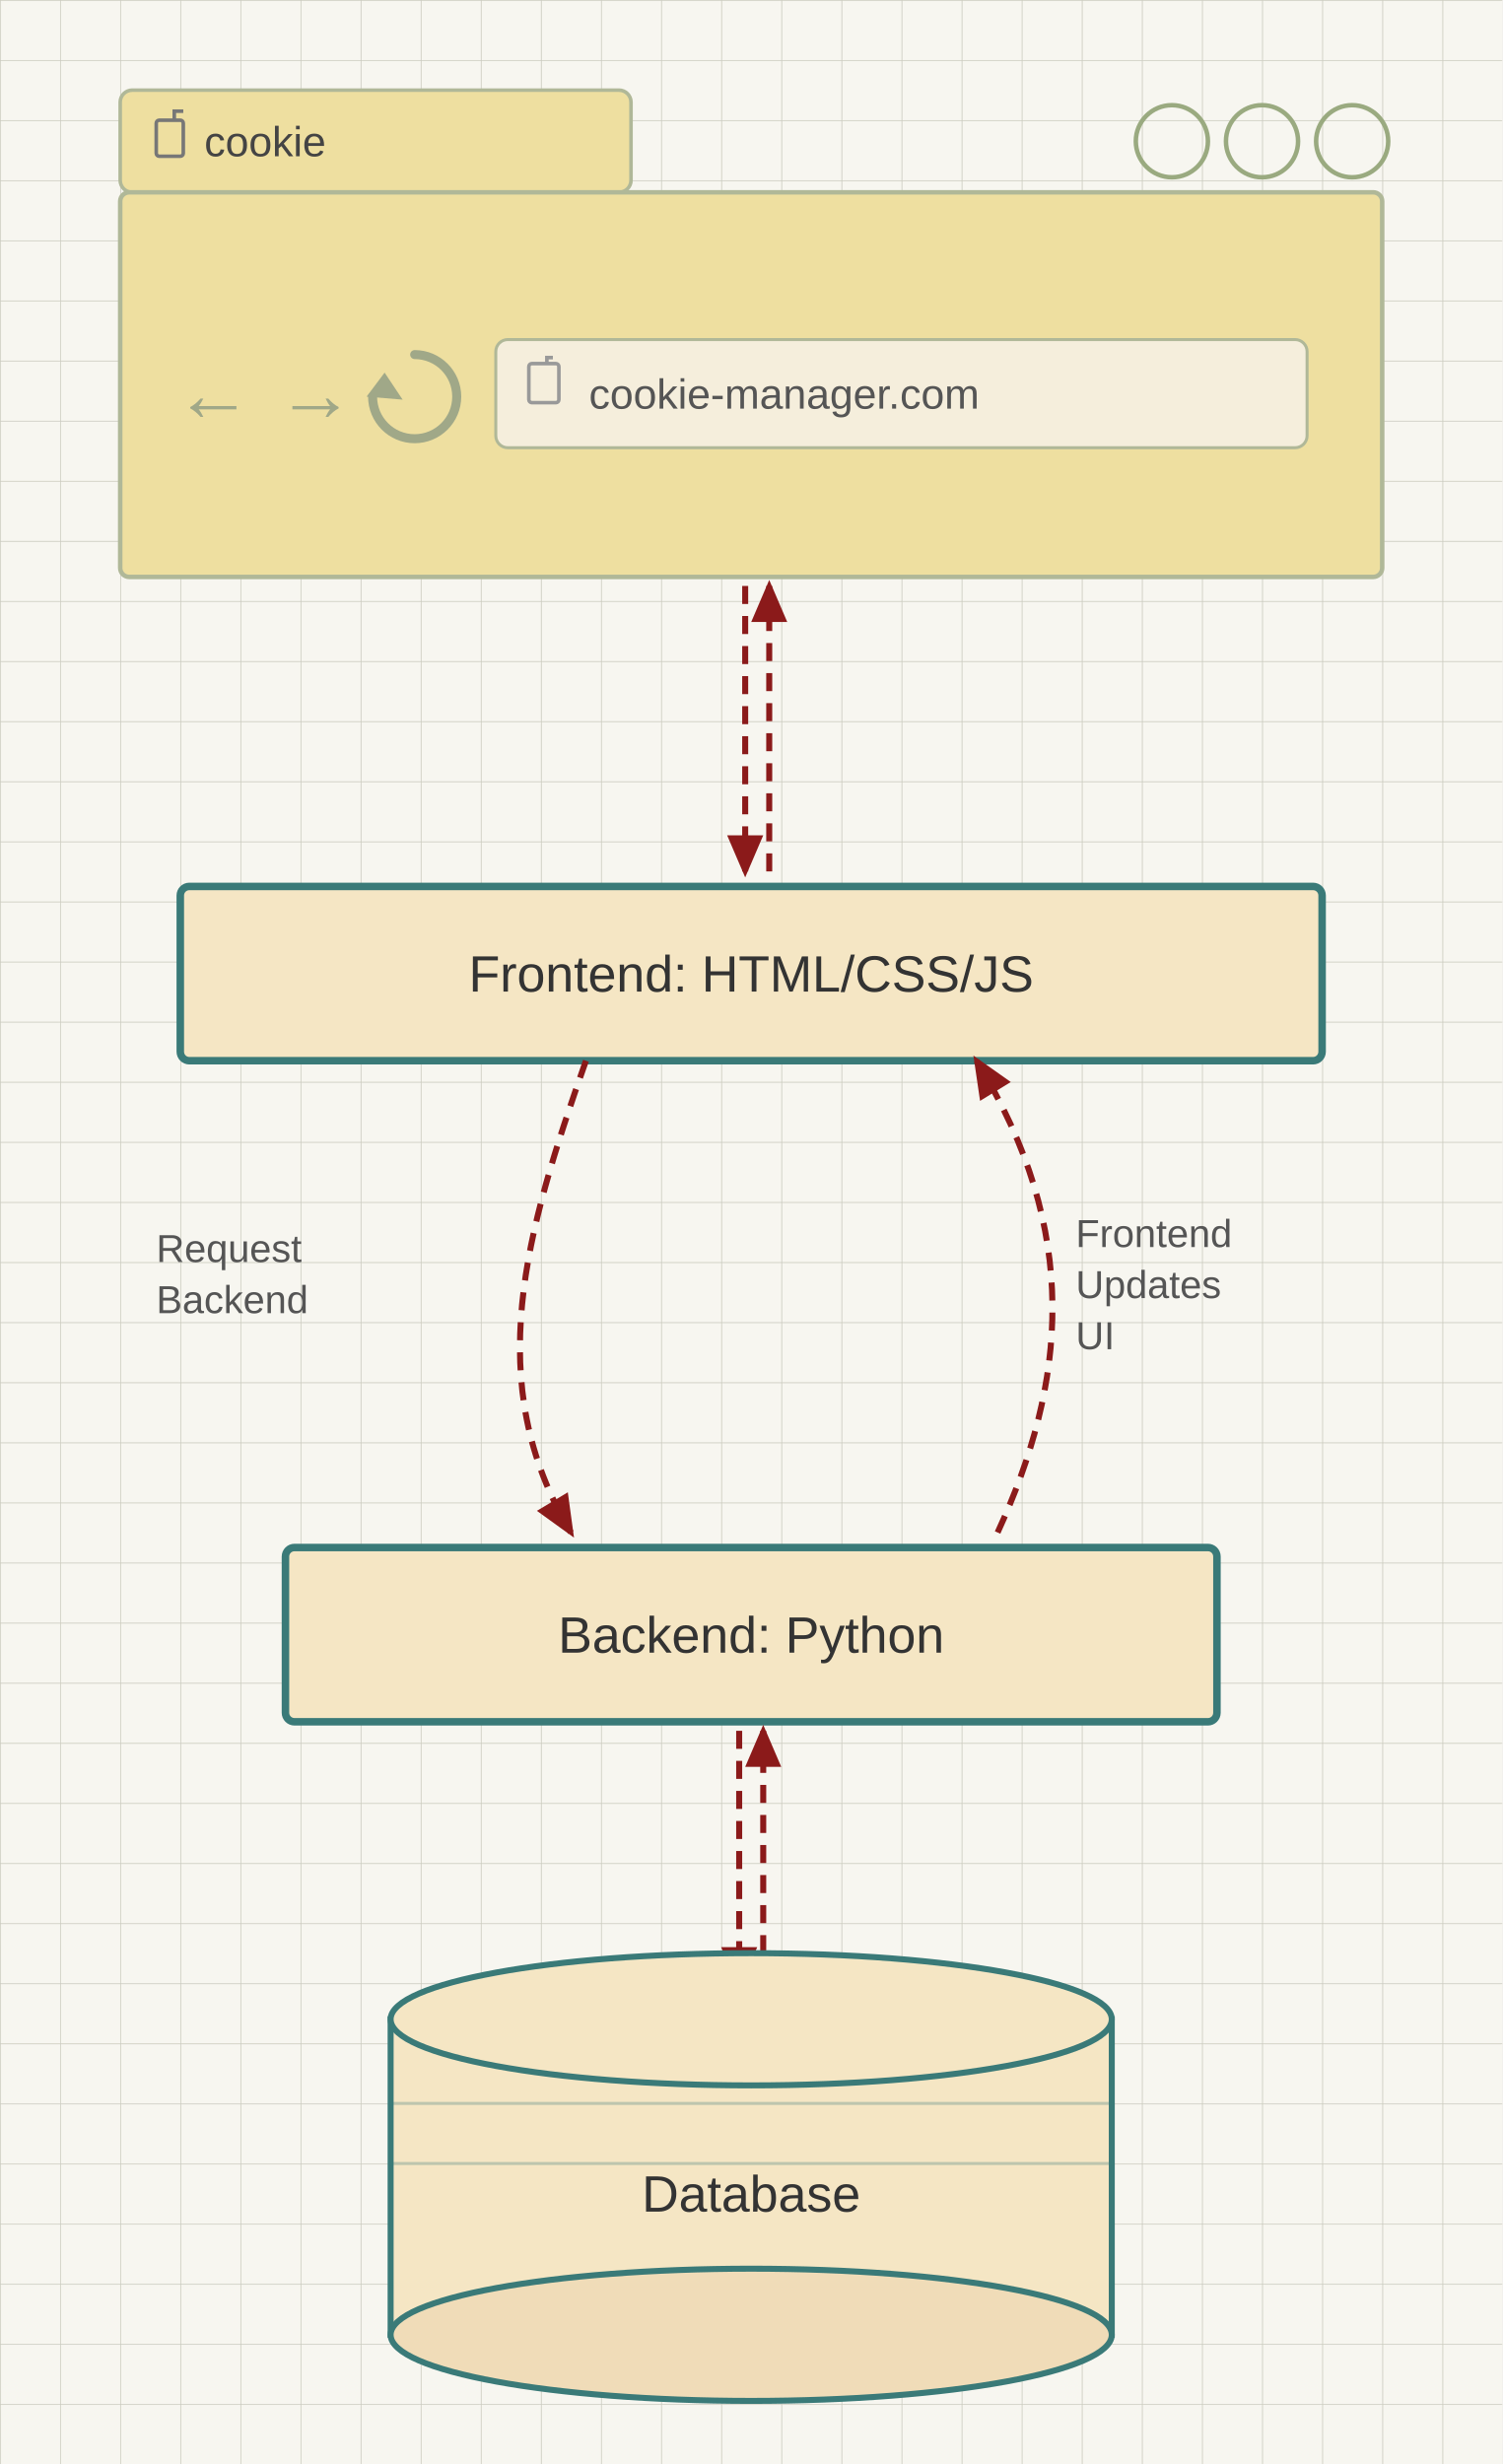
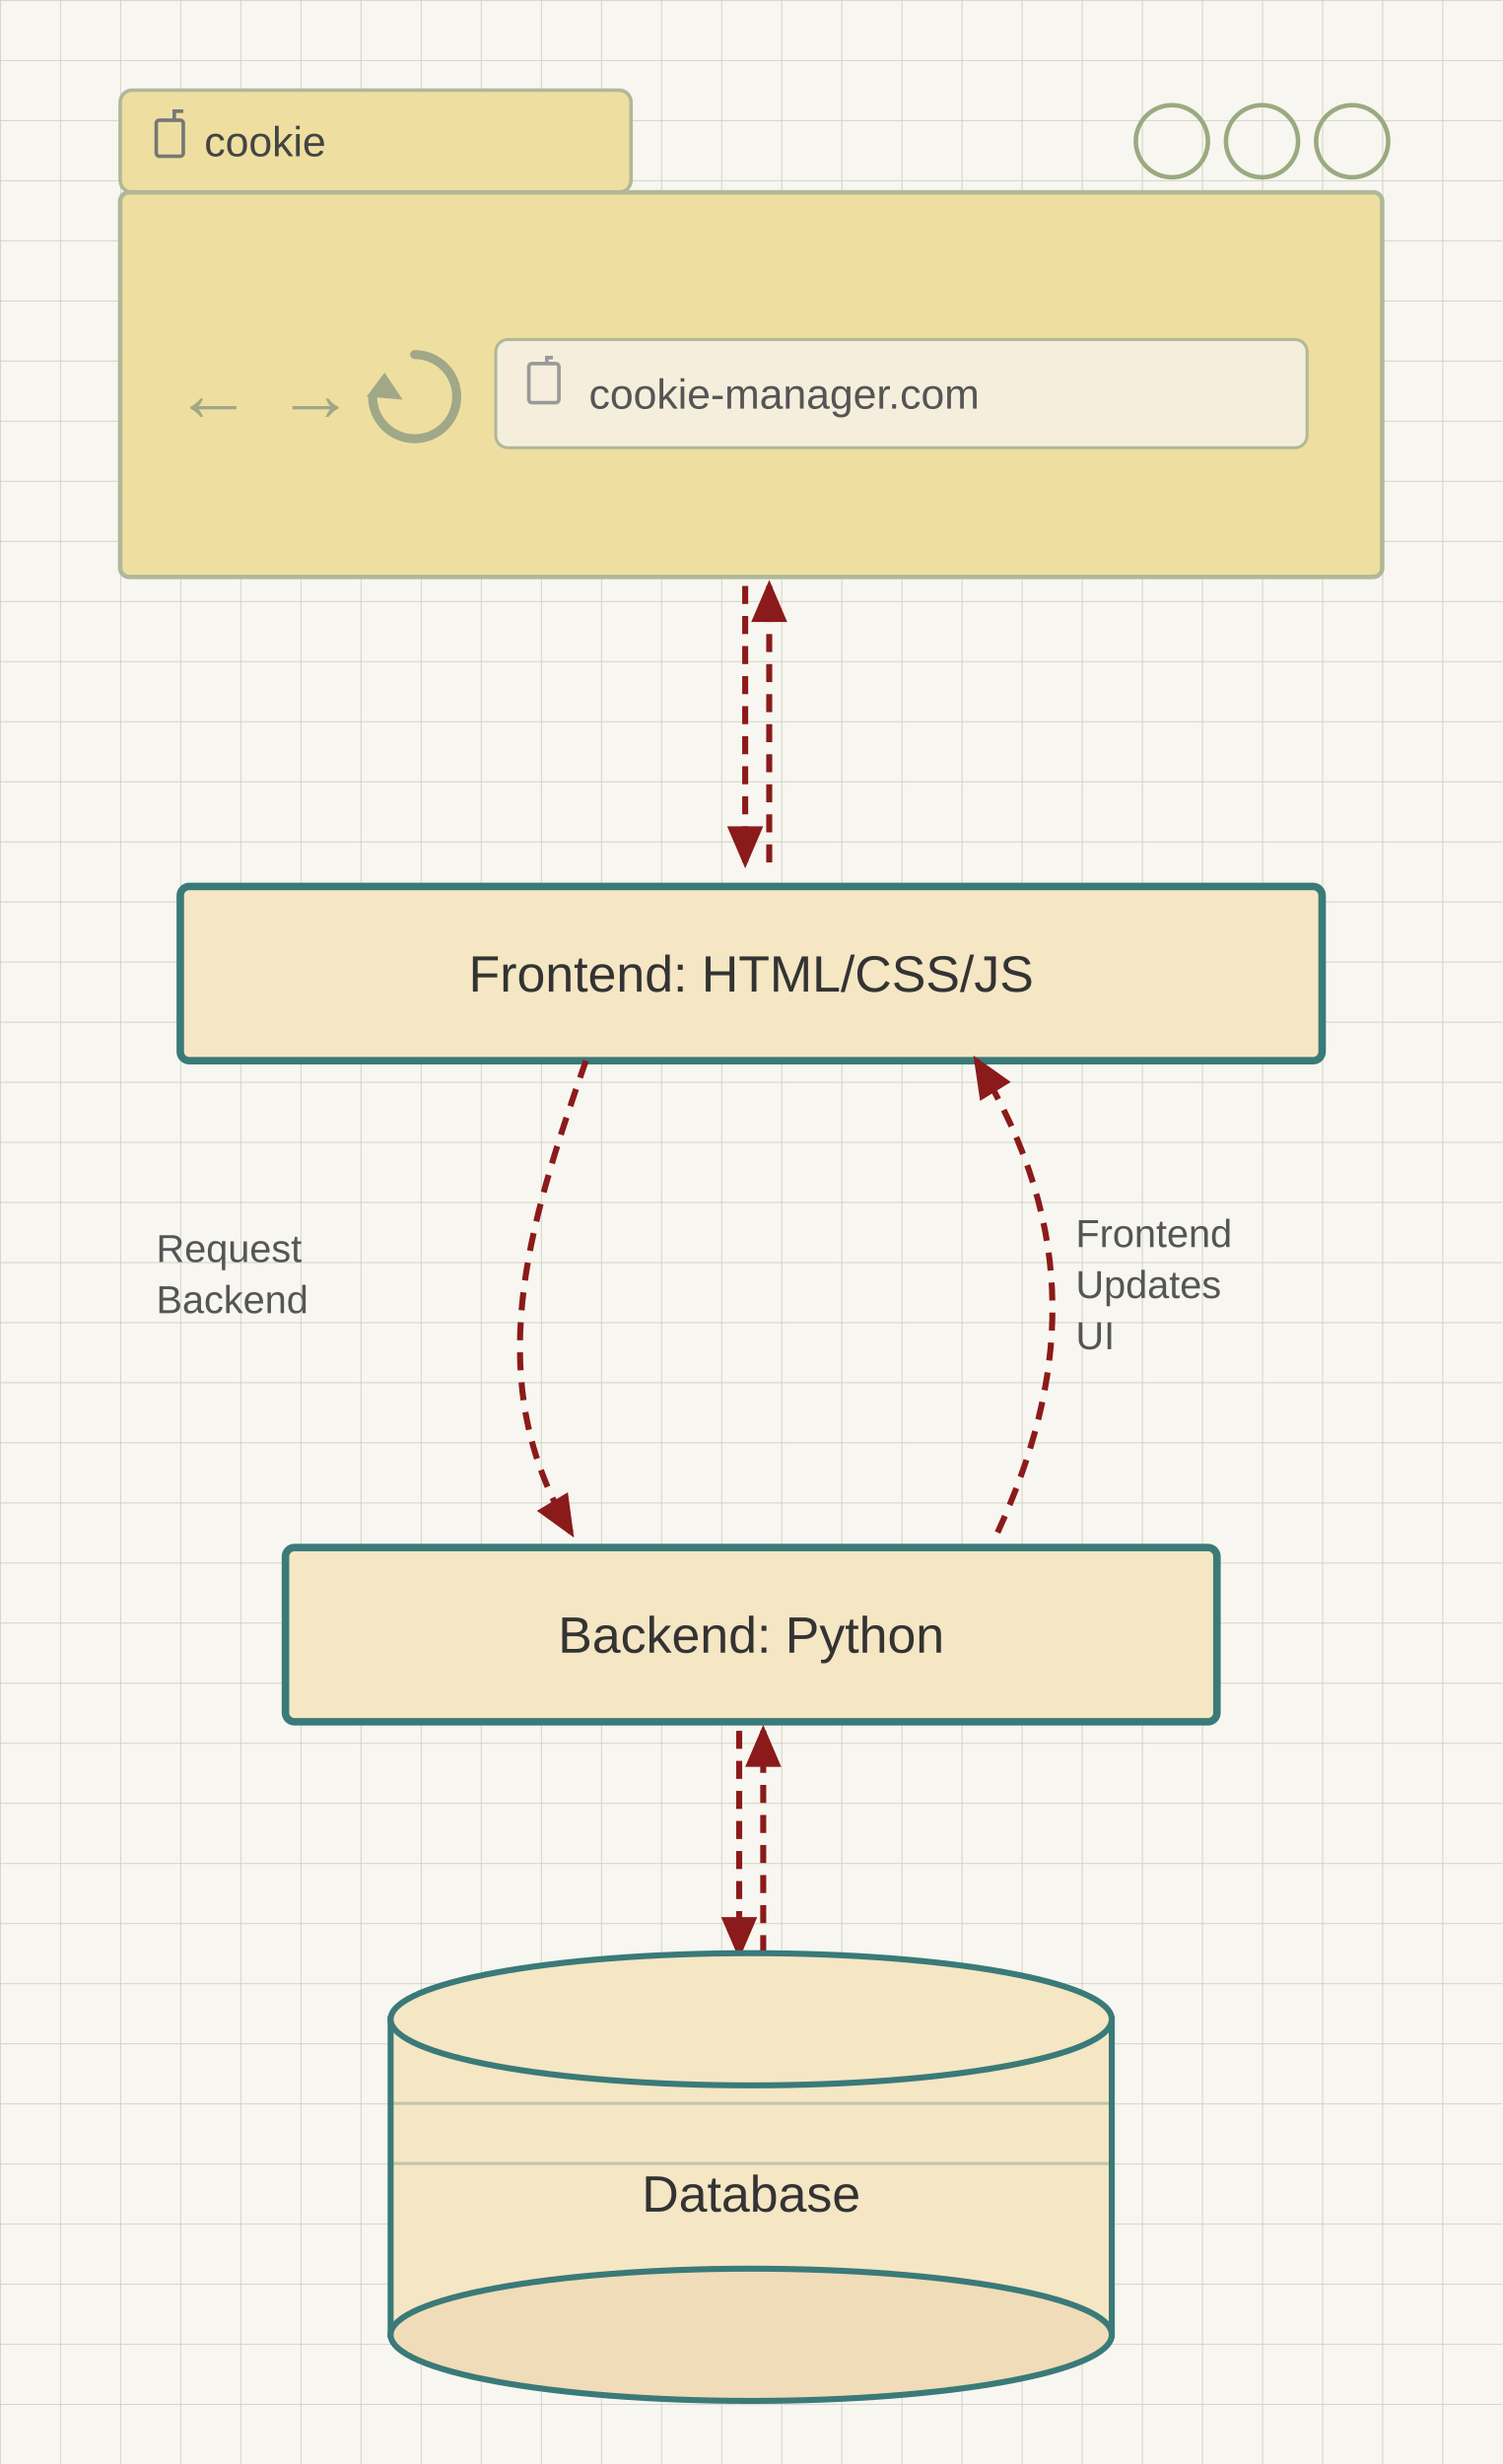
<svg xmlns="http://www.w3.org/2000/svg" viewBox="0 0 500 820" width="500">
  <defs>
    <pattern id="grid" width="20" height="20" patternUnits="userSpaceOnUse">
      <path d="M 20 0 L 0 0 0 20" fill="none" stroke="#ccccc0" stroke-width="0.5" />
    </pattern>
    <marker id="arr" markerWidth="7" markerHeight="6" refX="6" refY="3" orient="auto">
      <polygon points="0 0, 7 3, 0 6" fill="#8b1a1a" />
    </marker>
-     <marker id="arr-rev" markerWidth="7" markerHeight="6" refX="1" refY="3" orient="auto-start-reverse">
-       <polygon points="0 0, 7 3, 0 6" fill="#8b1a1a" />
-     </marker>
+     <style>
+       .flow-down {
+         stroke-dasharray: 6 4;
+         animation: flowDown 1.2s linear infinite;
+       }
+       .flow-up {
+         stroke-dasharray: 6 4;
+         animation: flowUp 1.2s linear infinite;
+       }
+       .flow-diag-down {
+         stroke-dasharray: 6 4;
+         animation: flowDown 1.6s linear infinite;
+       }
+       .flow-diag-up {
+         stroke-dasharray: 6 4;
+         animation: flowUp 1.6s linear infinite;
+       }
+       @keyframes flowDown {
+         from { stroke-dashoffset: 20; }
+         to   { stroke-dashoffset: 0; }
+       }
+       @keyframes flowUp {
+         from { stroke-dashoffset: 0; }
+         to   { stroke-dashoffset: 20; }
+       }
+     </style>
  </defs>
  <rect width="500" height="820" fill="#f7f6f0" />
  <rect width="500" height="820" fill="url(#grid)" />
  <rect x="40" y="30" width="170" height="34" rx="4" fill="#eedfa0" stroke="#b0b898" stroke-width="1.2" />
  <rect x="52" y="40" width="9" height="12" rx="1" fill="none" stroke="#777" stroke-width="1.2" />
  <polyline points="58,40 58,37 61,37" fill="none" stroke="#777" stroke-width="1.2" />
  <text x="68" y="52" font-family="Arial, sans-serif" font-size="14" fill="#444">cookie</text>
  <circle cx="390" cy="47" r="12" fill="none" stroke="#9aaa80" stroke-width="1.5" />
  <circle cx="420" cy="47" r="12" fill="none" stroke="#9aaa80" stroke-width="1.5" />
  <circle cx="450" cy="47" r="12" fill="none" stroke="#9aaa80" stroke-width="1.5" />
  <rect x="40" y="64" width="420" height="128" rx="3" fill="#eedfa0" stroke="#b0b898" stroke-width="1.5" />
  <text x="58" y="140" font-family="Arial" font-size="26" fill="#a0a888">←</text>
  <text x="92" y="140" font-family="Arial" font-size="26" fill="#a0a888">→</text>
  <path d="M 138,118 a14,14 0 1,1 -14,14" fill="none" stroke="#a0a888" stroke-width="3" stroke-linecap="round" />
  <polygon points="122,132 128,124 134,133" fill="#a0a888" />
  <rect x="165" y="113" width="270" height="36" rx="4" fill="#f5eedc" stroke="#b0b898" stroke-width="1" />
  <rect x="176" y="121" width="10" height="13" rx="1" fill="none" stroke="#999" stroke-width="1.2" />
  <polyline points="182,121 182,119 184,119" fill="none" stroke="#999" stroke-width="1.2" />
  <text x="196" y="136" font-family="Arial, sans-serif" font-size="14" fill="#555">cookie-manager.com</text>
-   <line x1="248" y1="195" x2="248" y2="290" stroke="#8b1a1a" stroke-width="2" stroke-dasharray="6,4" marker-end="url(#arr)" />
-   <line x1="256" y1="290" x2="256" y2="195" stroke="#8b1a1a" stroke-width="2" stroke-dasharray="6,4" marker-end="url(#arr)" />
+   <line class="flow-down" x1="248" y1="195" x2="248" y2="287" stroke="#8b1a1a" stroke-width="2" marker-end="url(#arr)" />
+   <line class="flow-up" x1="256" y1="287" x2="256" y2="195" stroke="#8b1a1a" stroke-width="2" marker-end="url(#arr)" />
  <rect x="60" y="295" width="380" height="58" rx="3" fill="#f5e6c4" stroke="#3a7a78" stroke-width="2.5" />
-   <text x="250" y="330" font-family="Arial, sans-serif" font-size="17" font-weight="normal" fill="#333" text-anchor="middle">Frontend: HTML/CSS/JS</text>
-   <path d="M 195,353 C 175,410 160,460 190,510" fill="none" stroke="#8b1a1a" stroke-width="2" stroke-dasharray="6,4" marker-end="url(#arr)" />
+   <text x="250" y="330" font-family="Arial, sans-serif" font-size="17" fill="#333" text-anchor="middle">Frontend: HTML/CSS/JS</text>
+   <path class="flow-diag-down" d="M 195,353 C 175,410 160,460 190,510" fill="none" stroke="#8b1a1a" stroke-width="2" marker-end="url(#arr)" />
  <text x="52" y="420" font-family="Arial, sans-serif" font-size="13" fill="#555">Request</text>
  <text x="52" y="437" font-family="Arial, sans-serif" font-size="13" fill="#555">Backend</text>
-   <path d="M 332,510 C 355,460 360,410 325,353" fill="none" stroke="#8b1a1a" stroke-width="2" stroke-dasharray="6,4" marker-end="url(#arr)" />
+   <path class="flow-diag-up" d="M 332,510 C 355,460 360,410 325,353" fill="none" stroke="#8b1a1a" stroke-width="2" marker-end="url(#arr)" />
  <text x="358" y="415" font-family="Arial, sans-serif" font-size="13" fill="#555">Frontend</text>
  <text x="358" y="432" font-family="Arial, sans-serif" font-size="13" fill="#555">Updates</text>
  <text x="358" y="449" font-family="Arial, sans-serif" font-size="13" fill="#555">UI</text>
  <rect x="95" y="515" width="310" height="58" rx="3" fill="#f5e6c4" stroke="#3a7a78" stroke-width="2.5" />
-   <text x="250" y="550" font-family="Arial, sans-serif" font-size="17" font-weight="normal" fill="#333" text-anchor="middle">Backend: Python</text>
-   <line x1="246" y1="576" x2="246" y2="660" stroke="#8b1a1a" stroke-width="2" stroke-dasharray="6,4" marker-end="url(#arr)" />
-   <line x1="254" y1="660" x2="254" y2="576" stroke="#8b1a1a" stroke-width="2" stroke-dasharray="6,4" marker-end="url(#arr)" />
+   <text x="250" y="550" font-family="Arial, sans-serif" font-size="17" fill="#333" text-anchor="middle">Backend: Python</text>
+   <line class="flow-down" x1="246" y1="576" x2="246" y2="650" stroke="#8b1a1a" stroke-width="2" marker-end="url(#arr)" />
+   <line class="flow-up" x1="254" y1="650" x2="254" y2="576" stroke="#8b1a1a" stroke-width="2" marker-end="url(#arr)" />
  <rect x="130" y="672" width="240" height="105" fill="#f5e6c4" stroke="#3a7a78" stroke-width="2" />
  <ellipse cx="250" cy="672" rx="120" ry="22" fill="#f5e6c4" stroke="#3a7a78" stroke-width="2" />
  <ellipse cx="250" cy="777" rx="120" ry="22" fill="#f0dcb8" stroke="#3a7a78" stroke-width="2" />
  <line x1="130" y1="700" x2="370" y2="700" stroke="#3a7a78" stroke-width="1" opacity="0.3" />
  <line x1="130" y1="720" x2="370" y2="720" stroke="#3a7a78" stroke-width="1" opacity="0.3" />
  <text x="250" y="736" font-family="Arial, sans-serif" font-size="17" fill="#333" text-anchor="middle">Database</text>
</svg>
